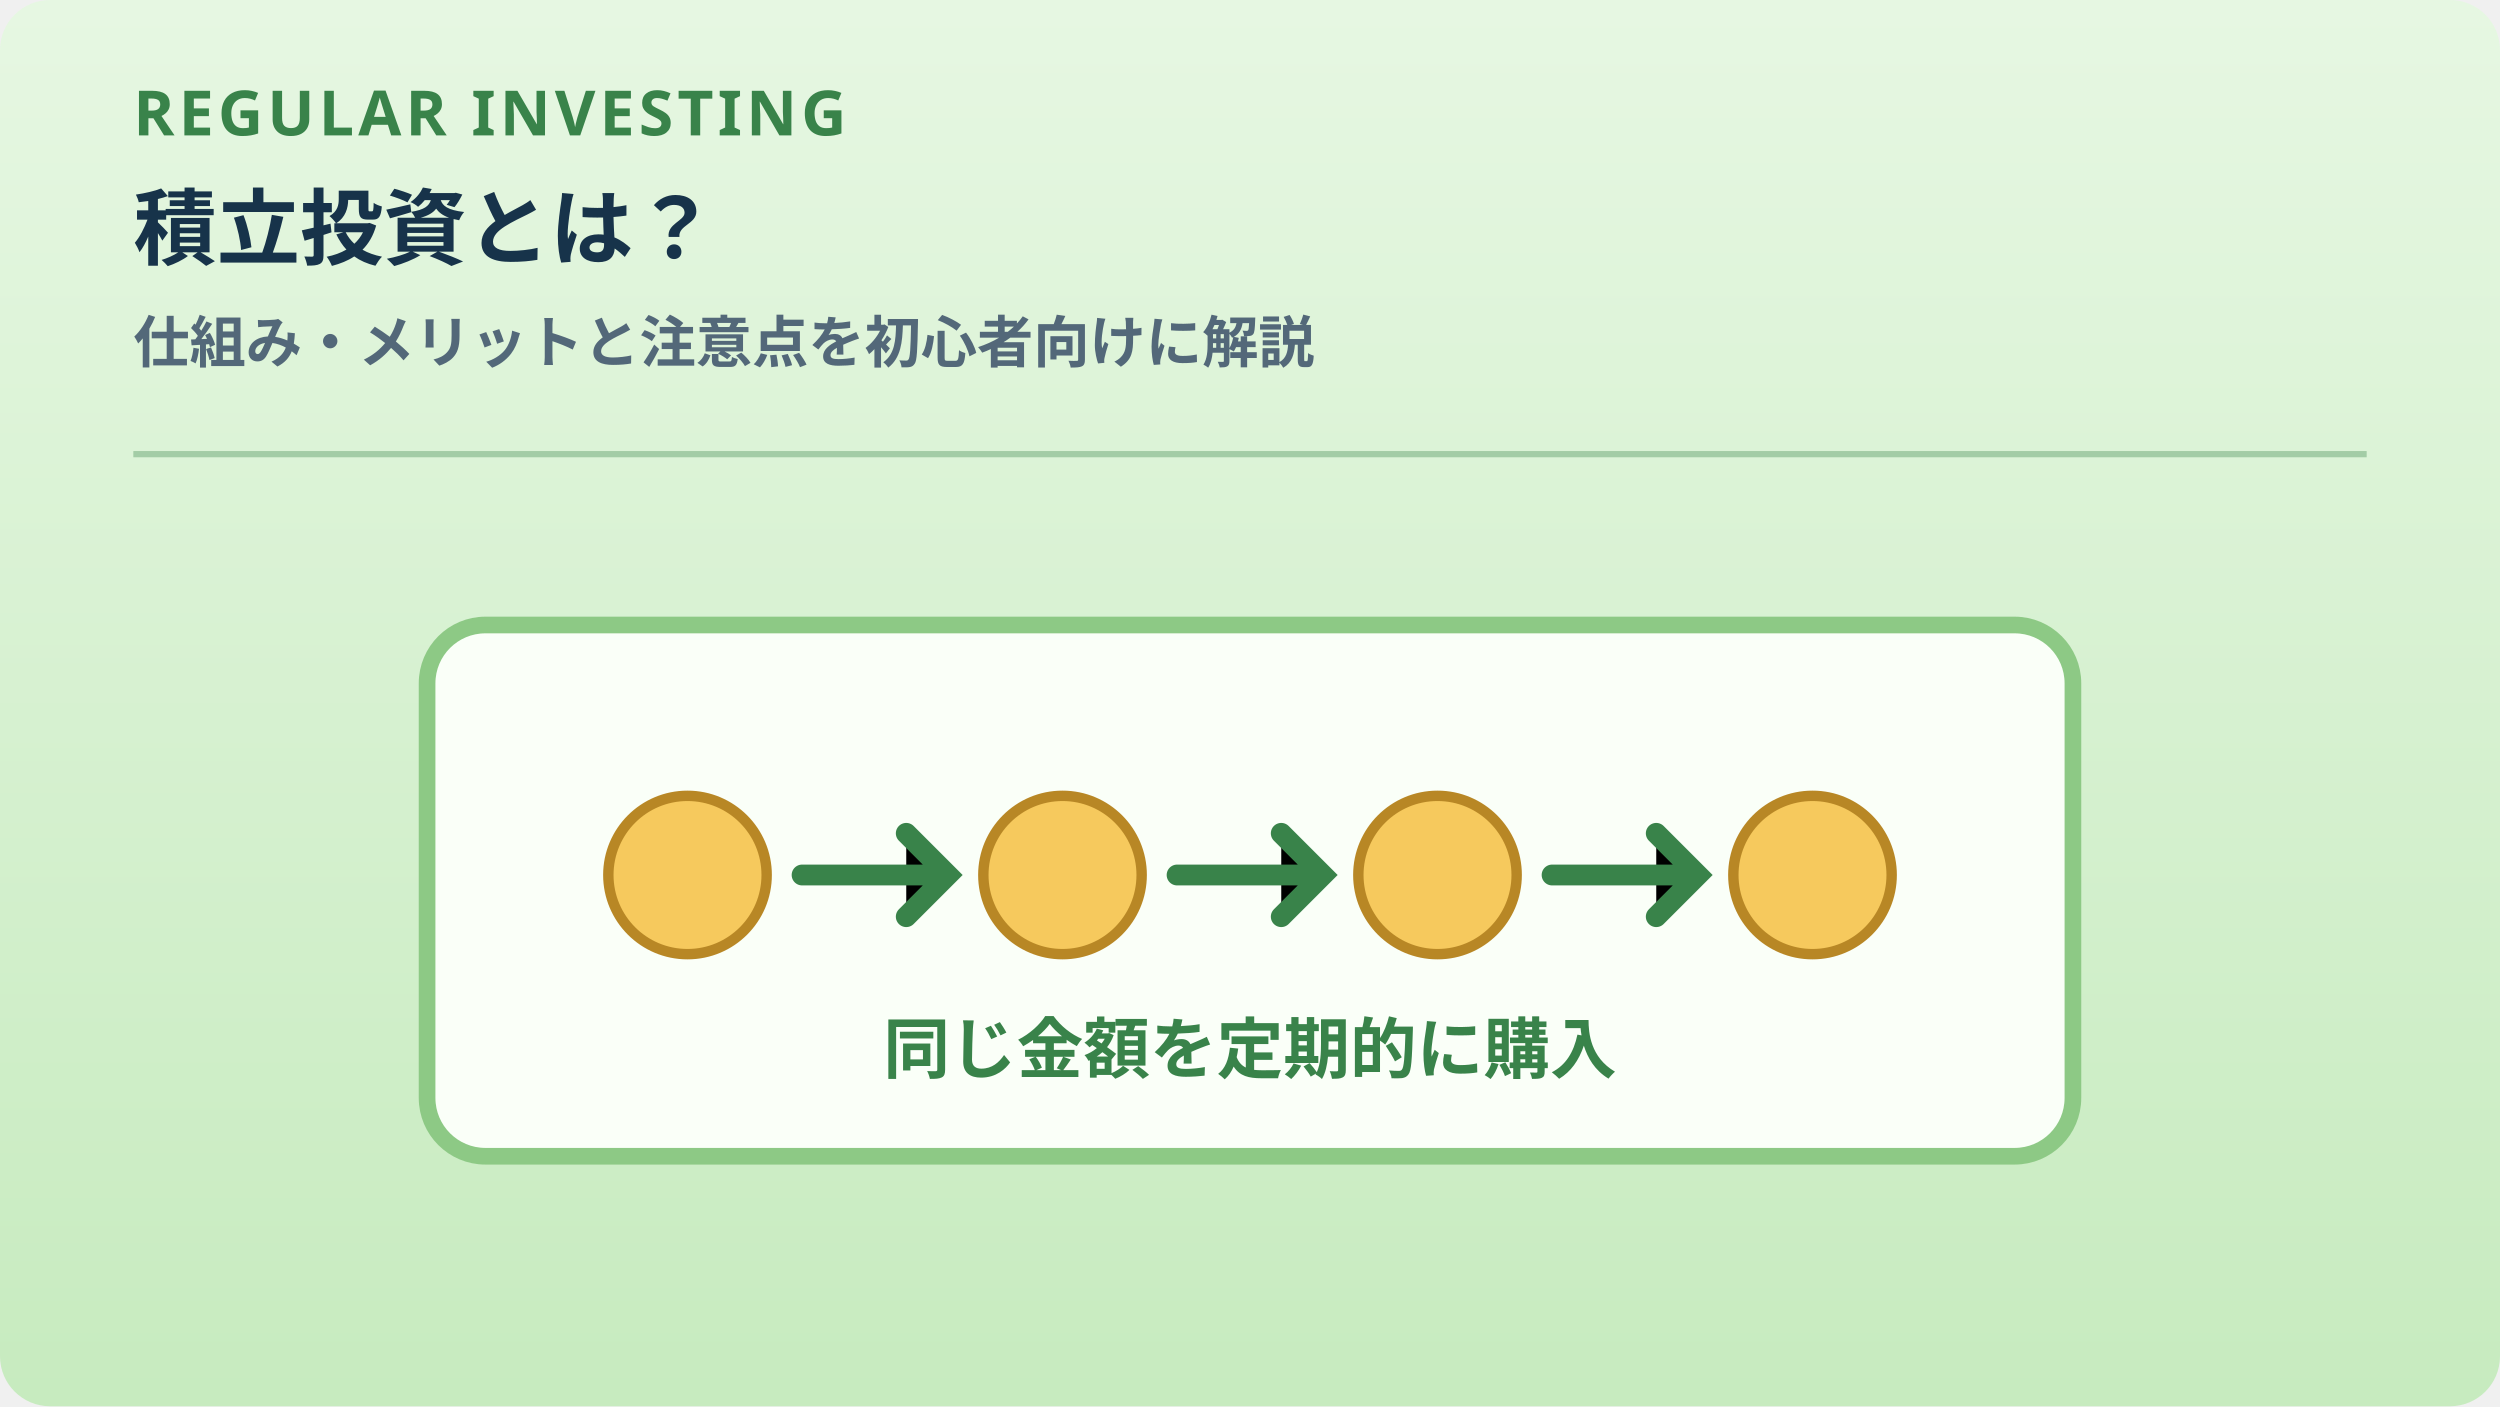
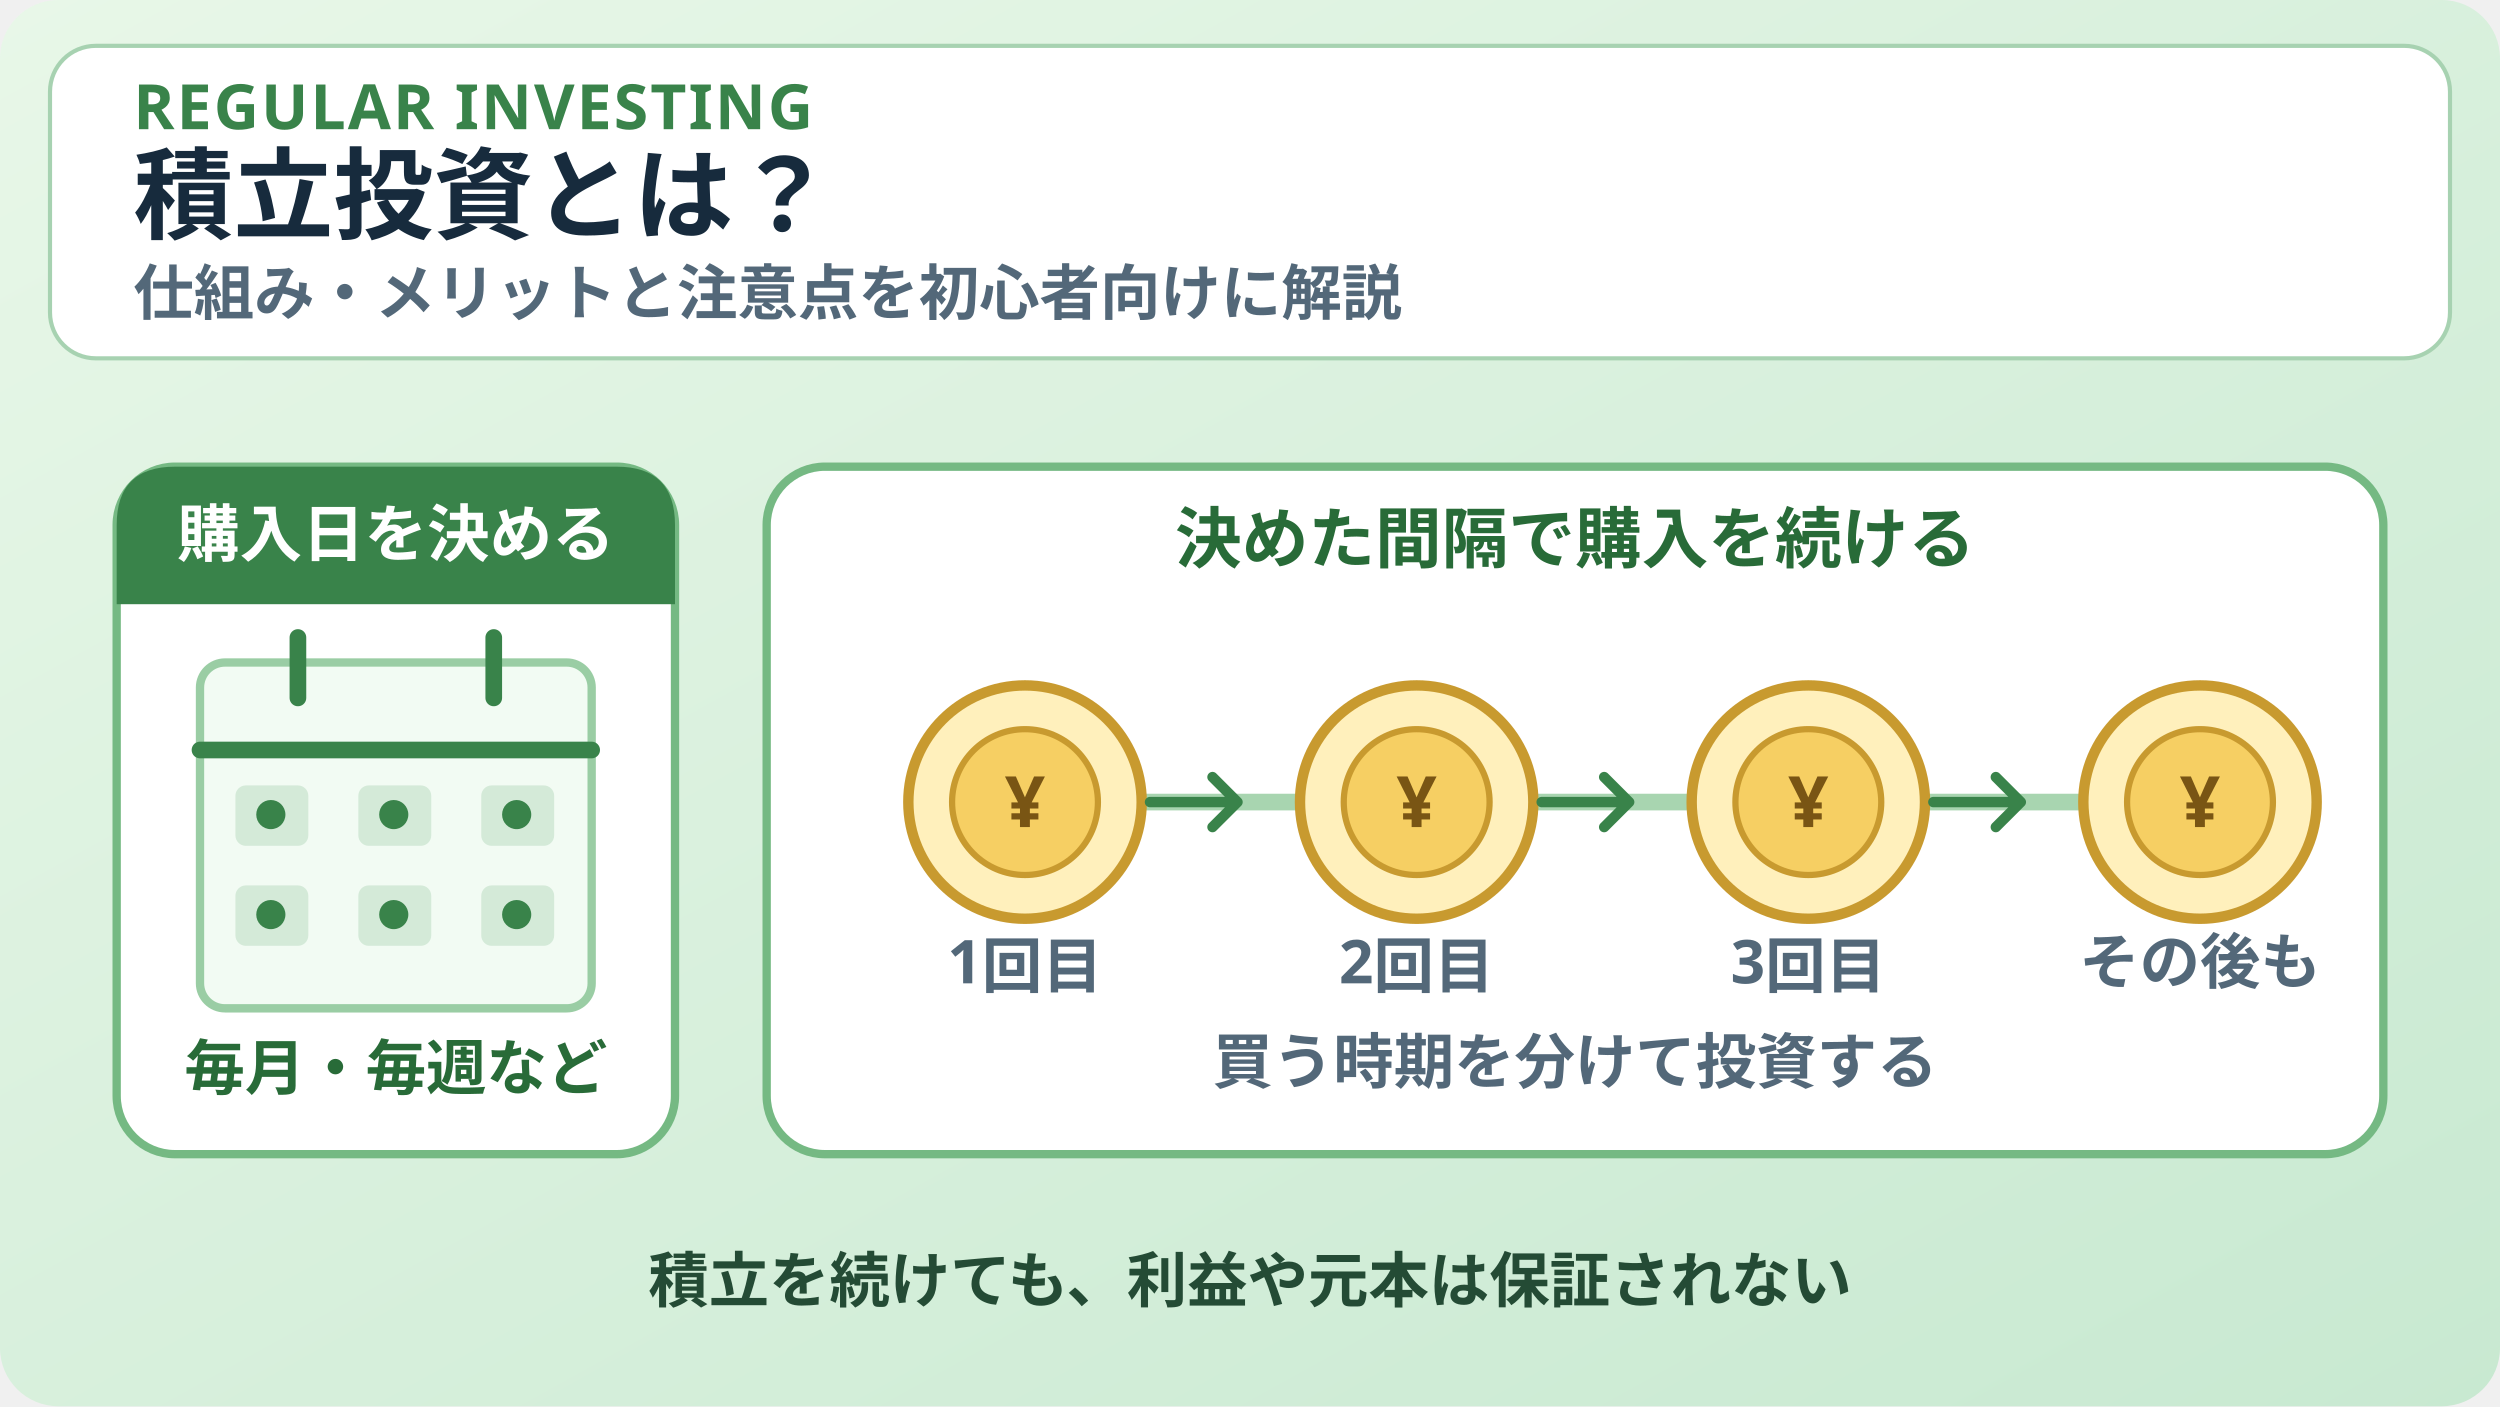
- <svg xmlns="http://www.w3.org/2000/svg" width="1200" height="675" viewBox="0 0 1200 675" role="img" aria-label="積立投資とは？仕組み・メリットと注意点を初心者向けに解説">
+ <svg xmlns="http://www.w3.org/2000/svg" width="1200" height="675" viewBox="0 0 1200 675" role="img" aria-labelledby="title desc">
  <defs>
-     <linearGradient id="bg" x1="0" y1="0" x2="0" y2="1">
-       <stop stop-color="#e6f7e2" />
-       <stop offset="1" stop-color="#c7ebbf" />
+     <linearGradient id="bg" x1="0" y1="0" x2="1" y2="1">
+       <stop stop-color="#e8f7e8" />
+       <stop offset="1" stop-color="#c8e9d1" />
    </linearGradient>
  </defs>
-   <rect width="1200" height="675" rx="24" fill="url(#bg)" />
-   <text x="64" y="65" font-family="sans-serif" font-size="30" font-weight="700" letter-spacing="2" fill="#39834a">REGULAR INVESTING</text>
-   <text x="64" y="124" font-family="sans-serif" font-size="40" font-weight="800" fill="#17334a">積立投資とは？</text>
-   <text x="64" y="174" font-family="sans-serif" font-size="27" font-weight="700" fill="#536879">仕組み・メリットと注意点を初心者向けに解説</text>
-   <path d="M64 218H1136" stroke="#39834a" stroke-opacity=".35" stroke-width="3" />
+   <rect width="1200" height="675" rx="28" fill="url(#bg)" />
+   <rect x="24" y="22" width="1152" height="150" rx="22" fill="#fff" stroke="#a7d2b1" stroke-width="2" />
+   <text x="64" y="62" font-family="sans-serif" font-size="30" font-weight="800" letter-spacing="1" fill="#39834a">REGULAR INVESTING</text>
+   <text x="64" y="111" font-family="sans-serif" font-size="48" font-weight="800" fill="#172b3d">積立投資とは？</text>
+   <text x="64" y="151" font-family="sans-serif" font-size="29" font-weight="650" fill="#536879">仕組み・メリットと注意点を初心者向けに解説</text>
+   <rect x="56" y="224" width="268" height="330" rx="28" fill="#fff" stroke="#75b983" stroke-width="4" />
+   <path d="M56 252Q56 224 84 224H296Q324 224 324 252V290H56Z" fill="#39834a" />
+   <text x="190" y="267" text-anchor="middle" font-family="sans-serif" font-size="30" font-weight="800" fill="#fff">購入日を決める</text>
+   <rect x="96" y="318" width="188" height="166" rx="12" fill="#f2fbf3" stroke="#9acda4" stroke-width="4" />
+   <path d="M96 360H284M143 306V335M237 306V335" stroke="#39834a" stroke-width="8" stroke-linecap="round" />
+   <g fill="#d4ead8">
+     <rect x="113" y="377" width="35" height="29" rx="5" />
+     <rect x="172" y="377" width="35" height="29" rx="5" />
+     <rect x="231" y="377" width="35" height="29" rx="5" />
+     <rect x="113" y="425" width="35" height="29" rx="5" />
+     <rect x="172" y="425" width="35" height="29" rx="5" />
+     <rect x="231" y="425" width="35" height="29" rx="5" />
+   </g>
+   <g fill="#39834a">
+     <circle cx="130" cy="391" r="7" />
+     <circle cx="189" cy="391" r="7" />
+     <circle cx="248" cy="391" r="7" />
+     <circle cx="130" cy="439" r="7" />
+     <circle cx="189" cy="439" r="7" />
+     <circle cx="248" cy="439" r="7" />
+   </g>
+   <text x="190" y="523" text-anchor="middle" font-family="sans-serif" font-size="29" font-weight="800" fill="#286b38">毎月・毎週など</text>
+   <rect x="368" y="224" width="776" height="330" rx="28" fill="#fff" stroke="#75b983" stroke-width="4" />
+   <text x="756" y="270" text-anchor="middle" font-family="sans-serif" font-size="32" font-weight="800" fill="#286b38">決めた間隔で購入を続ける</text>
+   <path d="M470 385H1045" stroke="#a8d5b0" stroke-width="8" stroke-linecap="round" />
  <g>
-     <rect x="205" y="300" width="790" height="255" rx="28" fill="#fafff8" stroke="#8dc985" stroke-width="8" />
-     <g fill="#f6c95d" stroke="#b88725" stroke-width="5">
-       <circle cx="330" cy="420" r="38" />
-       <circle cx="510" cy="420" r="38" />
-       <circle cx="690" cy="420" r="38" />
-       <circle cx="870" cy="420" r="38" />
-     </g>
-     <g stroke="#39834a" stroke-width="10" stroke-linecap="round">
-       <path d="M385 420h70m-20-20 20 20-20 20M565 420h70m-20-20 20 20-20 20M745 420h70m-20-20 20 20-20 20" />
-     </g>
-     <text x="600" y="515" text-anchor="middle" font-family="sans-serif" font-size="32" font-weight="800" fill="#39834a">同じ金額を定期的に購入</text>
+     <circle cx="492" cy="385" r="56" fill="#fff0bc" stroke="#c89a2f" stroke-width="5" />
+     <circle cx="492" cy="385" r="35" fill="#f6cf63" stroke="#c89a2f" stroke-width="3" />
+     <text x="492" y="397" text-anchor="middle" font-family="sans-serif" font-size="34" font-weight="800" fill="#795514">¥</text>
+     <circle cx="680" cy="385" r="56" fill="#fff0bc" stroke="#c89a2f" stroke-width="5" />
+     <circle cx="680" cy="385" r="35" fill="#f6cf63" stroke="#c89a2f" stroke-width="3" />
+     <text x="680" y="397" text-anchor="middle" font-family="sans-serif" font-size="34" font-weight="800" fill="#795514">¥</text>
+     <circle cx="868" cy="385" r="56" fill="#fff0bc" stroke="#c89a2f" stroke-width="5" />
+     <circle cx="868" cy="385" r="35" fill="#f6cf63" stroke="#c89a2f" stroke-width="3" />
+     <text x="868" y="397" text-anchor="middle" font-family="sans-serif" font-size="34" font-weight="800" fill="#795514">¥</text>
+     <circle cx="1056" cy="385" r="56" fill="#fff0bc" stroke="#c89a2f" stroke-width="5" />
+     <circle cx="1056" cy="385" r="35" fill="#f6cf63" stroke="#c89a2f" stroke-width="3" />
+     <text x="1056" y="397" text-anchor="middle" font-family="sans-serif" font-size="34" font-weight="800" fill="#795514">¥</text>
  </g>
+   <g stroke="#39834a" stroke-width="5" stroke-linecap="round" stroke-linejoin="round" fill="none">
+     <path d="M552 385h42m-12-12 12 12-12 12M740 385h42m-12-12 12 12-12 12M928 385h42m-12-12 12 12-12 12" />
+   </g>
+   <g font-family="sans-serif" font-size="29" font-weight="800" fill="#536879" text-anchor="middle">
+     <text x="492" y="472">1回目</text>
+     <text x="680" y="472">2回目</text>
+     <text x="868" y="472">3回目</text>
+     <text x="1056" y="472">その後も</text>
+   </g>
+   <text x="756" y="520" text-anchor="middle" font-family="sans-serif" font-size="29" font-weight="650" fill="#536879">買う時期を分けて投資する</text>
+   <text x="600" y="625" text-anchor="middle" font-family="sans-serif" font-size="29" font-weight="800" fill="#244b35">積立を続けても、利益や元本は保証されない</text>
</svg>
